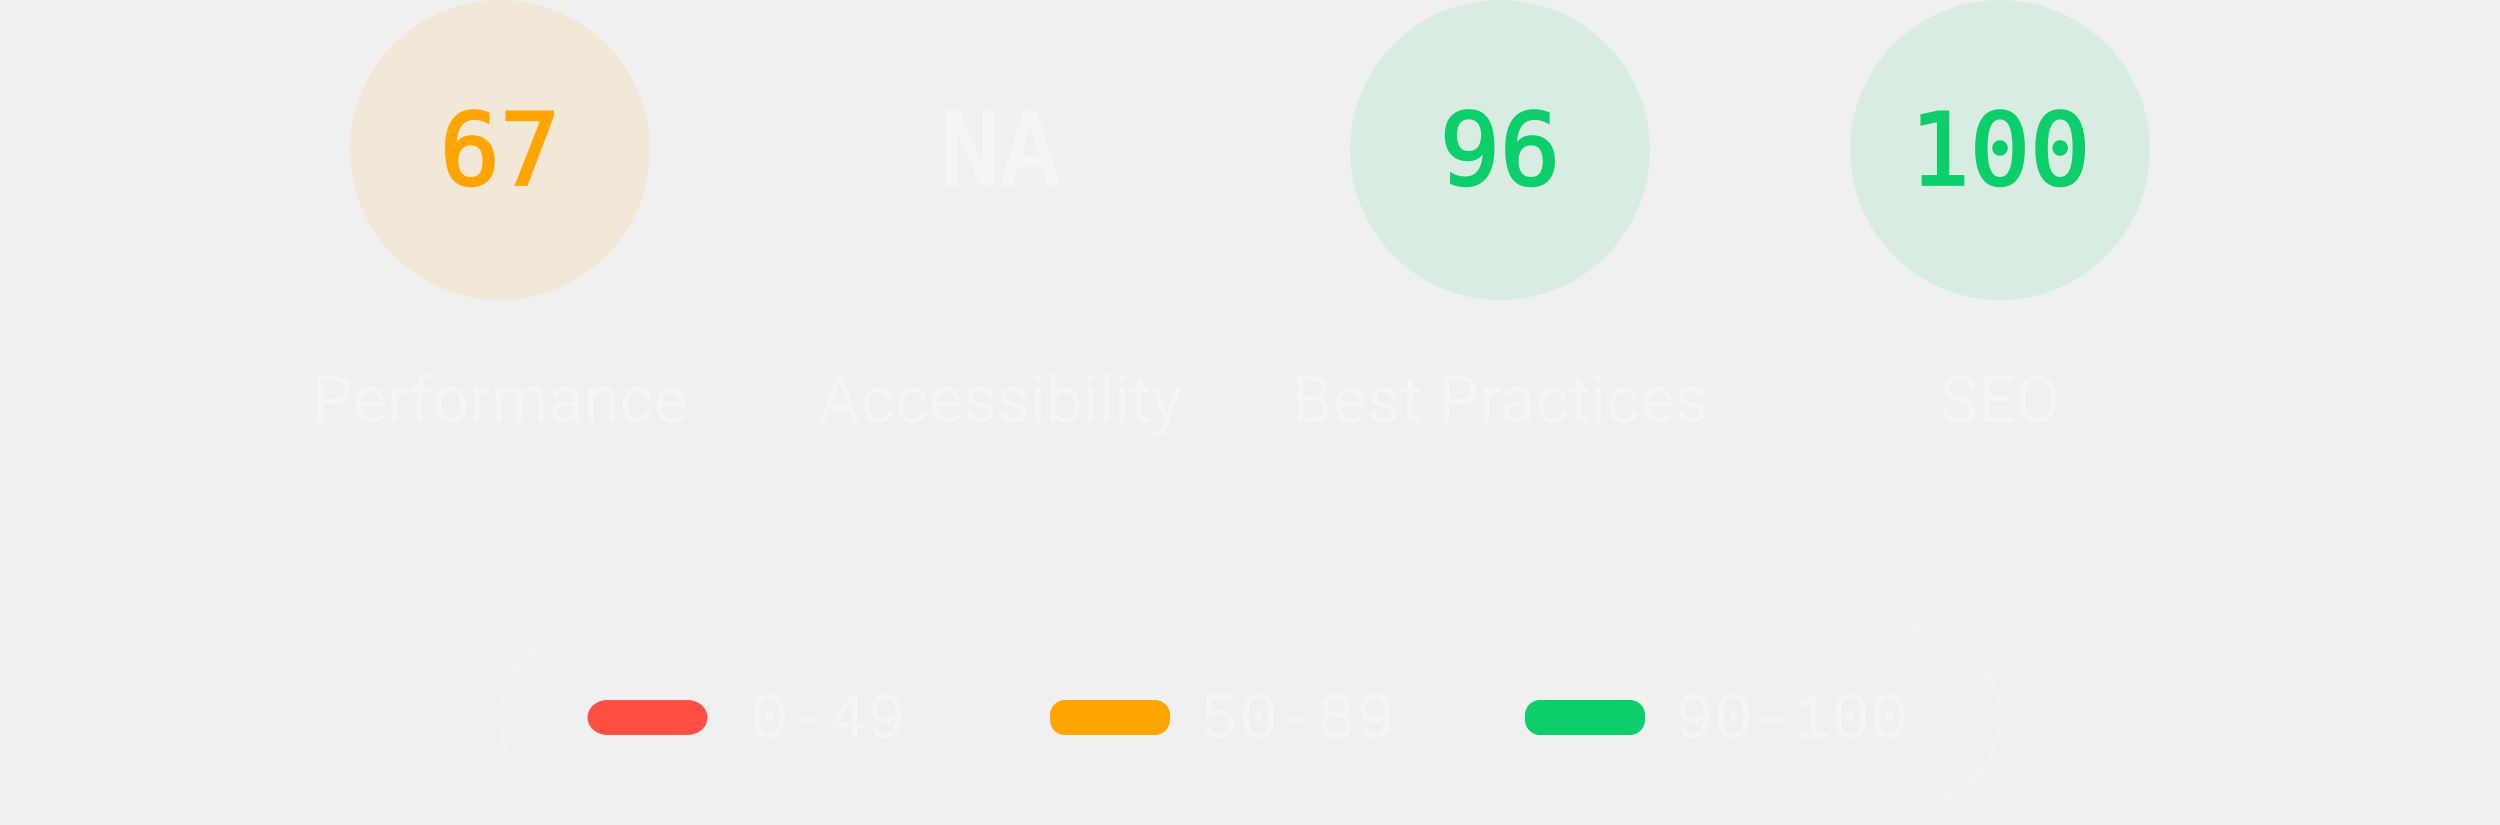
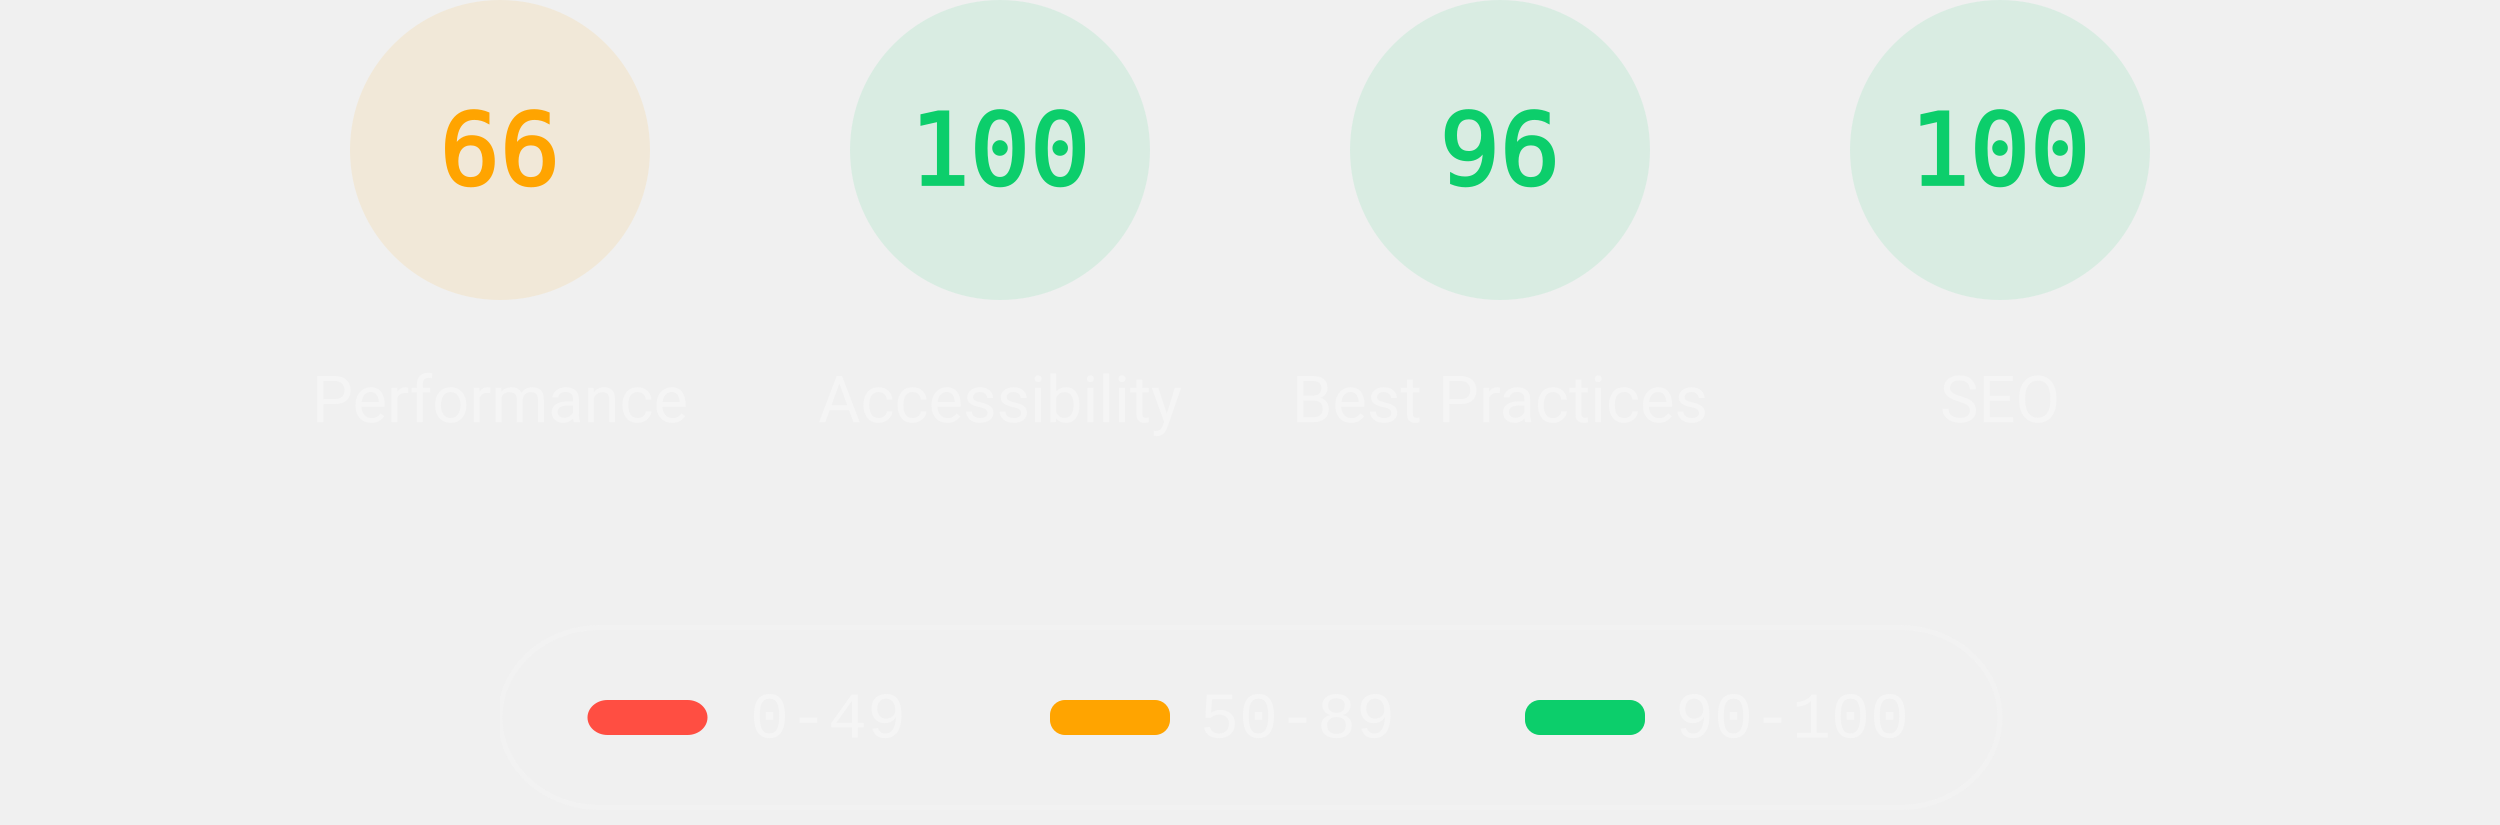
<svg xmlns="http://www.w3.org/2000/svg" class="theme--dark" fill="none" width="1000" height="330">
  <style>
			.gauge-base {
				opacity: 0.1
			}

			.gauge-arc {
				fill: none;
				animation-delay: 250ms;
				stroke-linecap: round;
				transform: rotate(-90deg);
				transform-origin: 100px 60px;
				animation: load-gauge 1s ease forwards
			}

			.guage-text {
				font-size: 40px;
				font-family: monospace;
				text-align: center
			}

			.guage-red {
				color: #ff4e42;
				fill: #ff4e42;
				stroke: #ff4e42
			}
			.guage-orange {
				color: #ffa400;
				fill: #ffa400;
				stroke: #ffa400
			}
			.guage-green {
				color: #0cce6b;
				fill: #0cce6b;
				stroke: #0cce6b
			}
			.theme--agnostic .guage-undefined {
				color: #5c5c5c;
				fill: #5c5c5c;
				stroke: #5c5c5c
			}
			.theme--light .guage-undefined {
				color: #1e1e1e;
				fill: #1e1e1e;
				stroke: #1e1e1e
			}
			.theme--dark .guage-undefined {
				color: #f5f5f5;
				fill: #f5f5f5;
				stroke: #f5f5f5
			}

			.guage-title {
				stroke: none;
				font-size: 26px;
				line-height: 26px;
				font-family: Roboto, Halvetica, Arial, sans-serif
			}
			.metric.guage-title {
				font-family: 'Courier New', Courier, monospace
			}
			.theme--agnostic .guage-title {
				color: #737373;
				fill: #737373
			}
			.theme--light .guage-title {
				color: #212121;
				fill: #212121
			}
			.theme--dark .guage-title {
				color: #f5f5f5;
				fill: #f5f5f5
			}

			@keyframes load-gauge {
				from {
					stroke-dasharray: 0 352.858
				}
			}
			.lh-gauge--pwa__disc {
				fill: #e0e0e0
			}
			.lh-gauge--pwa__logo {
				position: relative;
				fill: #b0b0b0
			}
			.lh-gauge--pwa__invisible {
				display: none
			}
			.lh-gauge--pwa__visible {
				display: inline
			}
			.guage-invisible {
				display: none
			}
			.lh-gauge--pwa__logo--primary-color {
				fill: #304ffe
			}
			.theme--agnostic .lh-gauge--pwa__logo--secondary-color {
				fill: #787878
			}
			.theme--light .lh-gauge--pwa__logo--secondary-color {
				fill: #3d3d3d
			}
			.theme--dark .lh-gauge--pwa__logo--secondary-color {
				fill: #d8b6b6
			}
			.theme--light #svg_2 {
				stroke: #00000022
			}
			.theme--agnostic #svg_2 {
				stroke: #616161
			}
			.theme--light #svg_2 {
				stroke: #00000022
			}
			.theme--dark #svg_2 {
				stroke: #f5f5f566
			}
		</style>
  <svg class="guage-div guage-perf guage-orange" viewBox="0 0 200 200" width="200" height="200" x="100" y="0">
    <circle class="gauge-base" r="56" cx="100" cy="60" stroke-width="8" />
-     <circle class="gauge-arc guage-arc-1" r="56" cx="100" cy="60" stroke-width="8" style="stroke-dasharray: 235.745, 351.858;" />
-     <text class="guage-text" x="100px" y="60px" alignment-baseline="central" dominant-baseline="central" text-anchor="middle">67</text>
+     <circle class="gauge-arc guage-arc-1" r="56" cx="100" cy="60" stroke-width="8" style="stroke-dasharray: 232.226, 351.858;" />
+     <text class="guage-text" x="100px" y="60px" alignment-baseline="central" dominant-baseline="central" text-anchor="middle">66</text>
    <text class="guage-title" x="100px" y="160px" alignment-baseline="central" dominant-baseline="central" text-anchor="middle">Performance</text>
  </svg>
-   <svg class="guage-div guage-acc guage-undefined" viewBox="0 0 200 200" width="200" height="200" x="300" y="0">
+   <svg class="guage-div guage-acc guage-green" viewBox="0 0 200 200" width="200" height="200" x="300" y="0">
    <circle class="gauge-base" r="56" cx="100" cy="60" stroke-width="8" />
    <circle class="gauge-arc guage-arc-2" r="56" cx="100" cy="60" stroke-width="8" style="stroke-dasharray: 351.858, 351.858;" />
-     <text class="guage-text" x="100px" y="60px" alignment-baseline="central" dominant-baseline="central" text-anchor="middle">NA</text>
+     <text class="guage-text" x="100px" y="60px" alignment-baseline="central" dominant-baseline="central" text-anchor="middle">100</text>
    <text class="guage-title" x="100px" y="160px" alignment-baseline="central" dominant-baseline="central" text-anchor="middle">Accessibility</text>
  </svg>
  <svg class="guage-div guage-best guage-green" viewBox="0 0 200 200" width="200" height="200" x="500" y="0">
    <circle class="gauge-base" r="56" cx="100" cy="60" stroke-width="8" />
    <circle class="gauge-arc guage-arc-3" r="56" cx="100" cy="60" stroke-width="8" style="stroke-dasharray: 337.784, 351.858;" />
    <text class="guage-text" x="100px" y="60px" alignment-baseline="central" dominant-baseline="central" text-anchor="middle">96</text>
    <text class="guage-title" x="100px" y="160px" alignment-baseline="central" dominant-baseline="central" text-anchor="middle">Best Practices</text>
  </svg>
  <svg class="guage-div guage-seo guage-green" viewBox="0 0 200 200" width="200" height="200" x="700" y="0">
    <circle class="gauge-base" r="56" cx="100" cy="60" stroke-width="8" />
    <circle class="gauge-arc guage-arc-4" r="56" cx="100" cy="60" stroke-width="8" style="stroke-dasharray: 351.858, 351.858;" />
    <text class="guage-text" x="100px" y="60px" alignment-baseline="central" dominant-baseline="central" text-anchor="middle">100</text>
    <text class="guage-title" x="100px" y="160px" alignment-baseline="central" dominant-baseline="central" text-anchor="middle">SEO</text>
  </svg>
  <svg class="guage-div guage-pwa guage-invisible" viewBox="0 0 200 200" width="200" height="200" x="900" y="0">
    <svg viewBox="0 0 60 60" width="112" height="112" x="44" y="4">
      <defs>
        <linearGradient id="lh-gauge--pwa__check-circle__gradient-0" x1="50%" y1="0%" x2="50%" y2="100%">
          <stop stop-color="#00C852" offset="0%" />
          <stop stop-color="#009688" offset="100%" />
        </linearGradient>
        <linearGradient id="lh-gauge--pwa__installable__shadow-gradient-0" x1="76.056%" x2="24.111%" y1="82.995%" y2="24.735%">
          <stop stop-color="#A5D6A7" offset="0%" />
          <stop stop-color="#80CBC4" offset="100%" />
        </linearGradient>
        <linearGradient id="lh-gauge--pwa__fast-reliable__shadow-gradient-0" x1="76.056%" y1="82.995%" x2="25.678%" y2="26.493%">
          <stop stop-color="#64B5F6" offset="0%" />
          <stop stop-color="#2979FF" offset="100%" />
        </linearGradient>
        <g id="lh-gauge--pwa__fast-reliable-badge-0">
          <circle fill="#FFFFFF" cx="10" cy="10" r="10" />
          <path fill="#304FFE" d="M10 3.58l5.25 2.34v3.5c0 3.23-2.24 6.26-5.25 7-3.01-.74-5.25-3.77-5.25-7v-3.5L10 3.58zm-.47 10.74l2.76-4.83.03-.07c.04-.08 0-.24-.22-.24h-1.64l.47-3.26h-.47l-2.7 4.77c-.02.01.05-.1-.04.05-.09.16-.1.31.18.31h1.63l-.47 3.27h.47z" />
        </g>
        <g id="lh-gauge--pwa__installable-badge-0">
          <circle fill="#FFFFFF" cx="10" cy="10" r="10" />
          <path fill="#009688" d="M10 4.167A5.835 5.835 0 0 0 4.167 10 5.835 5.835 0 0 0 10 15.833 5.835 5.835 0 0 0 15.833 10 5.835 5.835 0 0 0 10 4.167zm2.917 6.416h-2.334v2.334H9.417v-2.334H7.083V9.417h2.334V7.083h1.166v2.334h2.334v1.166z" />
        </g>
      </defs>
      <g stroke="none" fill-rule="nonzero">
        <circle class="lh-gauge--pwa__disc" cx="30" cy="30" r="30" />
        <g class="lh-gauge--pwa__logo">
          <path d="M35.66 19.39l.7-1.75h2L37.4 15 38.6 12l3.4 9h-2.51l-.58-1.61z" />
          <path d="M33.52 21l3.65-9h-2.42l-2.5 5.82L30.5 12h-1.86l-1.9 5.82-1.35-2.65-1.21 3.72L25.4 21h2.38l1.72-5.2 1.64 5.2z" />
          <path fill-rule="nonzero" d="M20.3 17.91h1.48c.45 0 .85-.05 1.2-.15l.39-1.18 1.07-3.3a2.64 2.64 0 0 0-.28-.37c-.55-.6-1.36-.91-2.42-.91H18v9h2.3V17.9zm1.96-3.84c.22.22.33.5.33.87 0 .36-.1.65-.29.87-.2.23-.59.35-1.15.35h-.86v-2.41h.87c.52 0 .89.1 1.1.32z" />
        </g>
        <rect class="lh-gauge--pwa__component lh-gauge--pwa__na-line lh-gauge--pwa__invisible" fill="#FFFFFF" x="20" y="32" width="20" height="4" rx="2" />
        <g class="lh-gauge--pwa__component lh-gauge--pwa__fast-reliable-badge lh-gauge--pwa__invisible" transform="translate(20, 29)">
          <path fill="url(#lh-gauge--pwa__fast-reliable__shadow-gradient-0)" d="M33.63 19.49A30 30 0 0 1 16.2 30.36L3 17.14 17.14 3l16.49 16.49z" />
          <use href="#lh-gauge--pwa__fast-reliable-badge-0" />
        </g>
        <g class="lh-gauge--pwa__component lh-gauge--pwa__installable-badge lh-gauge--pwa__invisible" transform="translate(20, 29)">
          <path fill="url(#lh-gauge--pwa__installable__shadow-gradient-0)" d="M33.629 19.487c-4.272 5.453-10.391 9.39-17.415 10.869L3 17.142 17.142 3 33.63 19.487z" />
          <use href="#lh-gauge--pwa__installable-badge-0" />
        </g>
        <g class="lh-gauge--pwa__component lh-gauge--pwa__fast-reliable-installable-badges lh-gauge--pwa__invisible">
          <g transform="translate(8, 29)">
            <path fill="url(#lh-gauge--pwa__fast-reliable__shadow-gradient-0)" d="M16.321 30.463L3 17.143 17.142 3l22.365 22.365A29.864 29.864 0 0 1 22 31c-1.942 0-3.84-.184-5.679-.537z" />
            <use href="#lh-gauge--pwa__fast-reliable-badge-0" />
          </g>
          <g transform="translate(32, 29)">
            <path fill="url(#lh-gauge--pwa__installable__shadow-gradient-0)" d="M25.982 11.84a30.107 30.107 0 0 1-13.08 15.203L3 17.143 17.142 3l8.84 8.84z" />
            <use href="#lh-gauge--pwa__installable-badge-0" />
          </g>
        </g>
        <g class="lh-gauge--pwa__component lh-gauge--pwa__check-circle lh-gauge--pwa__invisible" transform="translate(18, 28)">
          <circle fill="#FFFFFF" cx="12" cy="12" r="12" />
          <path fill="url(#lh-gauge--pwa__check-circle__gradient-0)" d="M12 2a10 10 0 1 0 0 20 10 10 0 0 0 0-20zm-2 15l-5-5 1.41-1.41L10 14.17l7.59-7.59L19 8l-9 9z" />
        </g>
      </g>
    </svg>
    <text class="guage-title" y="160px" alignment-baseline="central" dominant-baseline="central" text-anchor="middle">
      <tspan x="100px" dy="-6px">Progressive</tspan>
      <tspan x="100px" dy="30px">Web App</tspan>
    </text>
  </svg>
  <svg width="604" height="76" x="200" y="250">
    <g>
      <rect fill="none" id="canvas_background" height="80" width="604" y="-1" x="-1" />
      <g display="none" overflow="visible" y="0" x="0" height="100%" width="100%" id="canvasGrid">
        <rect fill="url(#gridpattern)" stroke-width="0" y="0" x="0" height="100%" width="100%" />
      </g>
    </g>
    <g>
      <rect fill-opacity="0" stroke-width="2" rx="40" id="svg_2" height="72" width="600" y="1" x="0" fill="#000000" />
      <rect stroke="#000" rx="8" id="svg_3" height="14" width="48" y="30" x="35" stroke-opacity="null" stroke-width="0" fill="#ff4e42" />
      <rect stroke="#000" rx="6" id="svg_4" height="14" width="48" y="30" x="220" stroke-opacity="null" stroke-width="0" fill="#ffa400" />
      <rect stroke="#000" rx="6" id="svg_5" height="14" width="48" y="30" x="410" stroke-opacity="null" stroke-width="0" fill="#0cce6b" />
      <text class="metric guage-title" xml:space="preserve" text-anchor="start" font-size="26" id="svg_6" y="45" x="100" stroke-opacity="null" stroke-width="0" stroke="#000">0-49</text>
      <text class="metric guage-title" xml:space="preserve" text-anchor="start" font-size="26" id="svg_7" y="45" x="280" stroke-opacity="null" stroke-width="0" stroke="#000">50-89</text>
      <text class="metric guage-title" xml:space="preserve" text-anchor="start" font-size="26" id="svg_8" y="45" x="470" stroke-opacity="null" stroke-width="0" stroke="#000">90-100</text>
    </g>
  </svg>
</svg>
